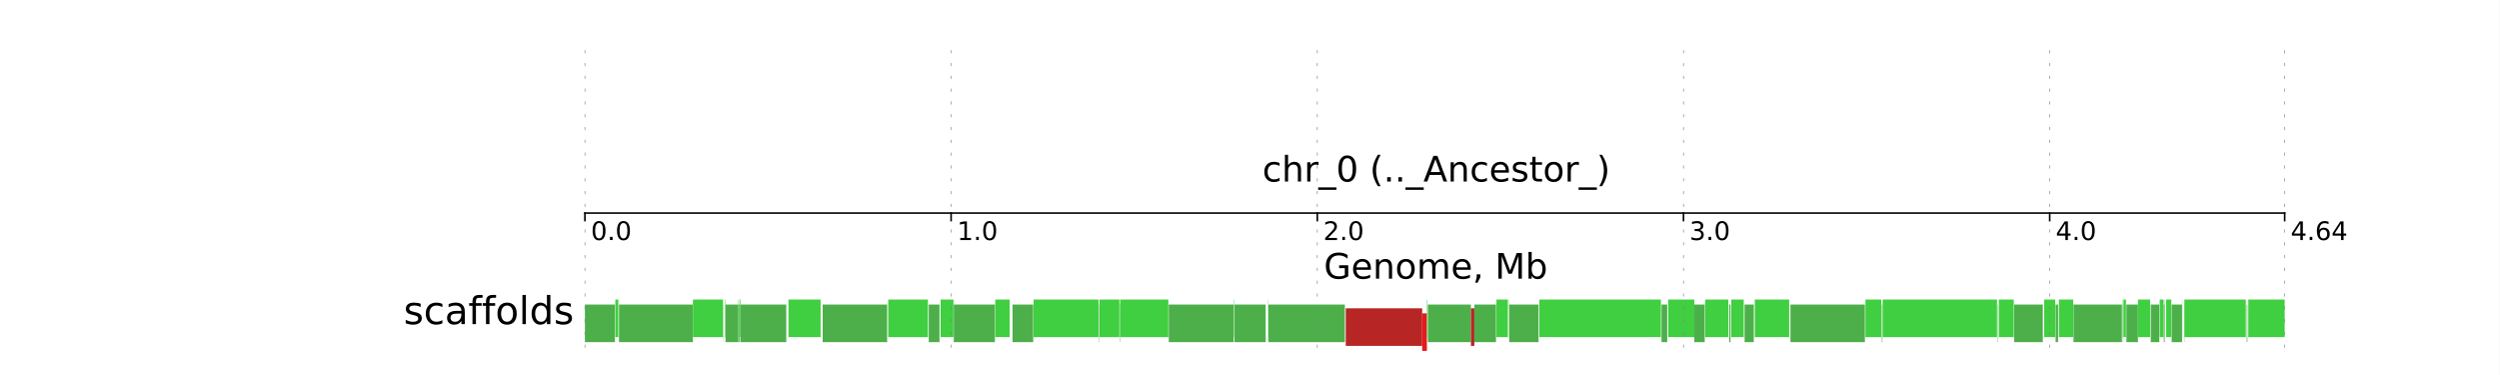
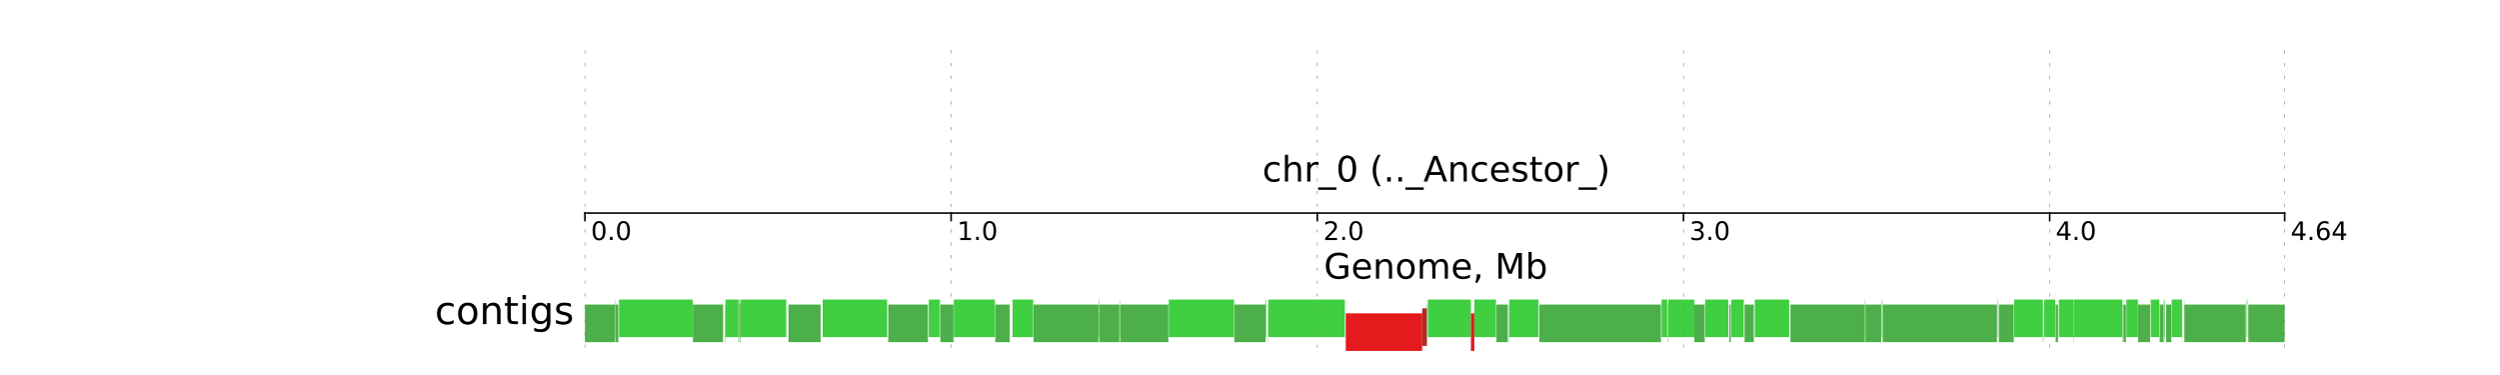
<svg xmlns="http://www.w3.org/2000/svg" xmlns:xlink="http://www.w3.org/1999/xlink" height="117pt" version="1.1" viewBox="0 0 781 117" width="781pt">
  <defs>
    <style type="text/css">
*{stroke-linecap:butt;stroke-linejoin:round;}
  </style>
  </defs>
  <g id="figure_1">
    <g id="patch_1">
      <path d=" M0 117.459 L781.2 117.459 L781.2 0 L0 0 z " style="fill:#ffffff;" />
    </g>
    <g id="axes_1">
      <g id="patch_2">
        <path clip-path="url(#p6a4ae4428d)" d=" M149.99 117.459 L720.266 117.459 L720.266 15.661 L149.99 15.661 z " style="fill:#ffffff;" />
      </g>
      <g id="patch_3">
        <path clip-path="url(#p6a4ae4428d)" d=" M182.801 106.888 L192.177 106.888 L192.177 95.142 L182.801 95.142 z " style="fill:#4daf4a;" />
      </g>
      <g id="patch_4">
-         <path clip-path="url(#p6a4ae4428d)" d=" M192.31 105.321 L193.238 105.321 L193.238 93.576 L192.31 93.576 z " style="fill:#40cf40;" />
+         <path clip-path="url(#p6a4ae4428d)" d=" M192.204 105.321 L192.316 105.321 L192.316 93.576 L192.204 93.576 z " style="fill:#40cf40;" />
      </g>
      <g id="patch_5">
-         <path clip-path="url(#p6a4ae4428d)" d=" M193.454 106.888 L216.533 106.888 L216.533 95.142 L193.454 95.142 z " style="fill:#4daf4a;" />
+         <path clip-path="url(#p6a4ae4428d)" d=" M192.316 106.888 L193.238 106.888 L193.238 95.142 L192.316 95.142 z " style="fill:#4daf4a;" />
      </g>
      <g id="patch_6">
-         <path clip-path="url(#p6a4ae4428d)" d=" M216.559 105.321 L225.967 105.321 L225.967 93.576 L216.559 93.576 z " style="fill:#40cf40;" />
+         <path clip-path="url(#p6a4ae4428d)" d=" M193.454 105.321 L216.533 105.321 L216.533 93.576 L193.454 93.576 z " style="fill:#40cf40;" />
      </g>
      <g id="patch_7">
-         <path clip-path="url(#p6a4ae4428d)" d=" M225.967 106.888 L226.026 106.888 L226.026 95.142 L225.967 95.142 z " style="fill:#4daf4a;" />
+         <path clip-path="url(#p6a4ae4428d)" d=" M216.559 106.888 L225.967 106.888 L225.967 95.142 L216.559 95.142 z " style="fill:#4daf4a;" />
      </g>
      <g id="patch_8">
-         <path clip-path="url(#p6a4ae4428d)" d=" M226.605 105.321 L226.737 105.321 L226.737 93.576 L226.605 93.576 z " style="fill:#40cf40;" />
+         <path clip-path="url(#p6a4ae4428d)" d=" M225.967 105.321 L226.026 105.321 L226.026 93.576 L225.967 93.576 z " style="fill:#40cf40;" />
      </g>
      <g id="patch_9">
-         <path clip-path="url(#p6a4ae4428d)" d=" M226.737 106.888 L230.765 106.888 L230.765 95.142 L226.737 95.142 z " style="fill:#4daf4a;" />
+         <path clip-path="url(#p6a4ae4428d)" d=" M226.605 106.888 L226.737 106.888 L226.737 95.142 L226.605 95.142 z " style="fill:#4daf4a;" />
      </g>
      <g id="patch_10">
-         <path clip-path="url(#p6a4ae4428d)" d=" M230.765 105.321 L230.878 105.321 L230.878 93.576 L230.765 93.576 z " style="fill:#40cf40;" />
+         <path clip-path="url(#p6a4ae4428d)" d=" M226.737 105.321 L230.765 105.321 L230.765 93.576 L226.737 93.576 z " style="fill:#40cf40;" />
      </g>
      <g id="patch_11">
-         <path clip-path="url(#p6a4ae4428d)" d=" M230.878 106.888 L231.129 106.888 L231.129 95.142 L230.878 95.142 z " style="fill:#4daf4a;" />
+         <path clip-path="url(#p6a4ae4428d)" d=" M230.765 106.888 L230.878 106.888 L230.878 95.142 L230.765 95.142 z " style="fill:#4daf4a;" />
      </g>
      <g id="patch_12">
-         <path clip-path="url(#p6a4ae4428d)" d=" M231.13 105.321 L231.38 105.321 L231.38 93.576 L231.13 93.576 z " style="fill:#40cf40;" />
+         <path clip-path="url(#p6a4ae4428d)" d=" M230.878 105.321 L231.129 105.321 L231.129 93.576 L230.878 93.576 z " style="fill:#40cf40;" />
      </g>
      <g id="patch_13">
-         <path clip-path="url(#p6a4ae4428d)" d=" M231.38 106.888 L245.726 106.888 L245.726 95.142 L231.38 95.142 z " style="fill:#4daf4a;" />
+         <path clip-path="url(#p6a4ae4428d)" d=" M231.13 106.888 L231.38 106.888 L231.38 95.142 L231.13 95.142 z " style="fill:#4daf4a;" />
      </g>
      <g id="patch_14">
-         <path clip-path="url(#p6a4ae4428d)" d=" M246.421 105.321 L256.462 105.321 L256.462 93.576 L246.421 93.576 z " style="fill:#40cf40;" />
+         <path clip-path="url(#p6a4ae4428d)" d=" M231.38 105.321 L245.726 105.321 L245.726 93.576 L231.38 93.576 z " style="fill:#40cf40;" />
      </g>
      <g id="patch_15">
-         <path clip-path="url(#p6a4ae4428d)" d=" M257.107 106.888 L277.252 106.888 L277.252 95.142 L257.107 95.142 z " style="fill:#4daf4a;" />
+         <path clip-path="url(#p6a4ae4428d)" d=" M246.421 106.888 L256.462 106.888 L256.462 95.142 L246.421 95.142 z " style="fill:#4daf4a;" />
      </g>
      <g id="patch_16">
-         <path clip-path="url(#p6a4ae4428d)" d=" M277.596 105.321 L290.008 105.321 L290.008 93.576 L277.596 93.576 z " style="fill:#40cf40;" />
+         <path clip-path="url(#p6a4ae4428d)" d=" M257.107 105.321 L277.252 105.321 L277.252 93.576 L257.107 93.576 z " style="fill:#40cf40;" />
      </g>
      <g id="patch_17">
-         <path clip-path="url(#p6a4ae4428d)" d=" M290.259 106.888 L293.617 106.888 L293.617 95.142 L290.259 95.142 z " style="fill:#4daf4a;" />
+         <path clip-path="url(#p6a4ae4428d)" d=" M277.596 106.888 L290.008 106.888 L290.008 95.142 L277.596 95.142 z " style="fill:#4daf4a;" />
      </g>
      <g id="patch_18">
-         <path clip-path="url(#p6a4ae4428d)" d=" M293.961 105.321 L297.987 105.321 L297.987 93.576 L293.961 93.576 z " style="fill:#40cf40;" />
+         <path clip-path="url(#p6a4ae4428d)" d=" M290.259 105.321 L293.617 105.321 L293.617 93.576 L290.259 93.576 z " style="fill:#40cf40;" />
      </g>
      <g id="patch_19">
-         <path clip-path="url(#p6a4ae4428d)" d=" M298.084 106.888 L310.942 106.888 L310.942 95.142 L298.084 95.142 z " style="fill:#4daf4a;" />
+         <path clip-path="url(#p6a4ae4428d)" d=" M293.75 106.888 L293.829 106.888 L293.829 95.142 L293.75 95.142 z " style="fill:#4daf4a;" />
      </g>
      <g id="patch_20">
-         <path clip-path="url(#p6a4ae4428d)" d=" M311.041 105.321 L315.548 105.321 L315.548 93.576 L311.041 93.576 z " style="fill:#40cf40;" />
+         <path clip-path="url(#p6a4ae4428d)" d=" M293.829 105.321 L293.967 105.321 L293.967 93.576 L293.829 93.576 z " style="fill:#40cf40;" />
      </g>
      <g id="patch_21">
-         <path clip-path="url(#p6a4ae4428d)" d=" M316.434 106.888 L322.901 106.888 L322.901 95.142 L316.434 95.142 z " style="fill:#4daf4a;" />
+         <path clip-path="url(#p6a4ae4428d)" d=" M293.967 106.888 L297.987 106.888 L297.987 95.142 L293.967 95.142 z " style="fill:#4daf4a;" />
      </g>
      <g id="patch_22">
-         <path clip-path="url(#p6a4ae4428d)" d=" M323.019 105.321 L343.31 105.321 L343.31 93.576 L323.019 93.576 z " style="fill:#40cf40;" />
+         <path clip-path="url(#p6a4ae4428d)" d=" M298.084 105.321 L310.942 105.321 L310.942 93.576 L298.084 93.576 z " style="fill:#40cf40;" />
      </g>
      <g id="patch_23">
-         <path clip-path="url(#p6a4ae4428d)" d=" M343.31 106.888 L343.418 106.888 L343.418 95.142 L343.31 95.142 z " style="fill:#4daf4a;" />
+         <path clip-path="url(#p6a4ae4428d)" d=" M311.041 106.888 L315.548 106.888 L315.548 95.142 L311.041 95.142 z " style="fill:#4daf4a;" />
      </g>
      <g id="patch_24">
-         <path clip-path="url(#p6a4ae4428d)" d=" M343.601 105.321 L349.836 105.321 L349.836 93.576 L343.601 93.576 z " style="fill:#40cf40;" />
+         <path clip-path="url(#p6a4ae4428d)" d=" M316.434 105.321 L322.901 105.321 L322.901 93.576 L316.434 93.576 z " style="fill:#40cf40;" />
      </g>
      <g id="patch_25">
-         <path clip-path="url(#p6a4ae4428d)" d=" M349.953 106.888 L350.06 106.888 L350.06 95.142 L349.953 95.142 z " style="fill:#4daf4a;" />
+         <path clip-path="url(#p6a4ae4428d)" d=" M323.019 106.888 L343.31 106.888 L343.31 95.142 L323.019 95.142 z " style="fill:#4daf4a;" />
      </g>
      <g id="patch_26">
-         <path clip-path="url(#p6a4ae4428d)" d=" M350.06 105.321 L365.134 105.321 L365.134 93.576 L350.06 93.576 z " style="fill:#40cf40;" />
+         <path clip-path="url(#p6a4ae4428d)" d=" M343.31 105.321 L343.418 105.321 L343.418 93.576 L343.31 93.576 z " style="fill:#40cf40;" />
      </g>
      <g id="patch_27">
-         <path clip-path="url(#p6a4ae4428d)" d=" M365.27 106.888 L385.569 106.888 L385.569 95.142 L365.27 95.142 z " style="fill:#4daf4a;" />
+         <path clip-path="url(#p6a4ae4428d)" d=" M343.42 106.888 L343.492 106.888 L343.492 95.142 L343.42 95.142 z " style="fill:#4daf4a;" />
      </g>
      <g id="patch_28">
-         <path clip-path="url(#p6a4ae4428d)" d=" M385.675 105.321 L385.795 105.321 L385.795 93.576 L385.675 93.576 z " style="fill:#40cf40;" />
+         <path clip-path="url(#p6a4ae4428d)" d=" M343.492 105.321 L343.561 105.321 L343.561 93.576 L343.492 93.576 z " style="fill:#40cf40;" />
      </g>
      <g id="patch_29">
-         <path clip-path="url(#p6a4ae4428d)" d=" M385.824 106.888 L395.559 106.888 L395.559 95.142 L385.824 95.142 z " style="fill:#4daf4a;" />
+         <path clip-path="url(#p6a4ae4428d)" d=" M343.601 106.888 L349.836 106.888 L349.836 95.142 L343.601 95.142 z " style="fill:#4daf4a;" />
      </g>
      <g id="patch_30">
-         <path clip-path="url(#p6a4ae4428d)" d=" M396.227 105.321 L396.31 105.321 L396.31 93.576 L396.227 93.576 z " style="fill:#40cf40;" />
+         <path clip-path="url(#p6a4ae4428d)" d=" M349.953 105.321 L350.06 105.321 L350.06 93.576 L349.953 93.576 z " style="fill:#40cf40;" />
      </g>
      <g id="patch_31">
-         <path clip-path="url(#p6a4ae4428d)" d=" M396.397 106.888 L420.305 106.888 L420.305 95.142 L396.397 95.142 z " style="fill:#4daf4a;" />
+         <path clip-path="url(#p6a4ae4428d)" d=" M350.06 106.888 L365.134 106.888 L365.134 95.142 L350.06 95.142 z " style="fill:#4daf4a;" />
      </g>
      <g id="patch_32">
-         <path clip-path="url(#p6a4ae4428d)" d=" M420.584 108.062 L444.471 108.062 L444.471 96.316 L420.584 96.316 z " style="fill:#b82525;" />
+         <path clip-path="url(#p6a4ae4428d)" d=" M365.27 105.321 L385.569 105.321 L385.569 93.576 L365.27 93.576 z " style="fill:#40cf40;" />
      </g>
      <g id="patch_33">
-         <path clip-path="url(#p6a4ae4428d)" d=" M444.471 109.628 L445.939 109.628 L445.939 97.882 L444.471 97.882 z " style="fill:#e41a1c;" />
+         <path clip-path="url(#p6a4ae4428d)" d=" M385.569 106.888 L385.627 106.888 L385.627 95.142 L385.569 95.142 z " style="fill:#4daf4a;" />
      </g>
      <g id="patch_34">
-         <path clip-path="url(#p6a4ae4428d)" d=" M445.939 105.321 L446.072 105.321 L446.072 93.576 L445.939 93.576 z " style="fill:#40cf40;" />
+         <path clip-path="url(#p6a4ae4428d)" d=" M385.675 105.321 L385.83 105.321 L385.83 93.576 L385.675 93.576 z " style="fill:#40cf40;" />
      </g>
      <g id="patch_35">
-         <path clip-path="url(#p6a4ae4428d)" d=" M446.235 106.888 L459.694 106.888 L459.694 95.142 L446.235 95.142 z " style="fill:#4daf4a;" />
+         <path clip-path="url(#p6a4ae4428d)" d=" M385.83 106.888 L395.559 106.888 L395.559 95.142 L385.83 95.142 z " style="fill:#4daf4a;" />
      </g>
      <g id="patch_36">
-         <path clip-path="url(#p6a4ae4428d)" d=" M459.703 108.062 L460.768 108.062 L460.768 96.316 L459.703 96.316 z " style="fill:#b82525;" />
+         <path clip-path="url(#p6a4ae4428d)" d=" M395.626 105.321 L395.807 105.321 L395.807 93.576 L395.626 93.576 z " style="fill:#40cf40;" />
      </g>
      <g id="patch_37">
-         <path clip-path="url(#p6a4ae4428d)" d=" M460.768 106.888 L467.538 106.888 L467.538 95.142 L460.768 95.142 z " style="fill:#4daf4a;" />
+         <path clip-path="url(#p6a4ae4428d)" d=" M396.227 106.888 L396.31 106.888 L396.31 95.142 L396.227 95.142 z " style="fill:#4daf4a;" />
      </g>
      <g id="patch_38">
-         <path clip-path="url(#p6a4ae4428d)" d=" M467.677 105.321 L471.245 105.321 L471.245 93.576 L467.677 93.576 z " style="fill:#40cf40;" />
+         <path clip-path="url(#p6a4ae4428d)" d=" M396.397 105.321 L420.305 105.321 L420.305 93.576 L396.397 93.576 z " style="fill:#40cf40;" />
      </g>
      <g id="patch_39">
-         <path clip-path="url(#p6a4ae4428d)" d=" M471.446 106.888 L471.505 106.888 L471.505 95.142 L471.446 95.142 z " style="fill:#4daf4a;" />
+         <path clip-path="url(#p6a4ae4428d)" d=" M420.584 109.628 L444.471 109.628 L444.471 97.882 L420.584 97.882 z " style="fill:#e41a1c;" />
      </g>
      <g id="patch_40">
-         <path clip-path="url(#p6a4ae4428d)" d=" M471.514 105.321 L471.583 105.321 L471.583 93.576 L471.514 93.576 z " style="fill:#40cf40;" />
+         <path clip-path="url(#p6a4ae4428d)" d=" M444.471 108.062 L445.939 108.062 L445.939 96.316 L444.471 96.316 z " style="fill:#b82525;" />
      </g>
      <g id="patch_41">
-         <path clip-path="url(#p6a4ae4428d)" d=" M471.727 106.888 L480.831 106.888 L480.831 95.142 L471.727 95.142 z " style="fill:#4daf4a;" />
+         <path clip-path="url(#p6a4ae4428d)" d=" M445.939 106.888 L446.072 106.888 L446.072 95.142 L445.939 95.142 z " style="fill:#4daf4a;" />
      </g>
      <g id="patch_42">
-         <path clip-path="url(#p6a4ae4428d)" d=" M481.076 105.321 L519.084 105.321 L519.084 93.576 L481.076 93.576 z " style="fill:#40cf40;" />
+         <path clip-path="url(#p6a4ae4428d)" d=" M446.235 105.321 L459.694 105.321 L459.694 93.576 L446.235 93.576 z " style="fill:#40cf40;" />
      </g>
      <g id="patch_43">
-         <path clip-path="url(#p6a4ae4428d)" d=" M519.272 106.888 L521.046 106.888 L521.046 95.142 L519.272 95.142 z " style="fill:#4daf4a;" />
+         <path clip-path="url(#p6a4ae4428d)" d=" M459.703 109.628 L460.768 109.628 L460.768 97.882 L459.703 97.882 z " style="fill:#e41a1c;" />
      </g>
      <g id="patch_44">
+         <path clip-path="url(#p6a4ae4428d)" d=" M460.768 105.321 L467.538 105.321 L467.538 93.576 L460.768 93.576 z " style="fill:#40cf40;" />
+       </g>
+       <g id="patch_45">
+         <path clip-path="url(#p6a4ae4428d)" d=" M467.677 106.888 L471.245 106.888 L471.245 95.142 L467.677 95.142 z " style="fill:#4daf4a;" />
+       </g>
+       <g id="patch_46">
+         <path clip-path="url(#p6a4ae4428d)" d=" M471.446 105.321 L471.505 105.321 L471.505 93.576 L471.446 93.576 z " style="fill:#40cf40;" />
+       </g>
+       <g id="patch_47">
+         <path clip-path="url(#p6a4ae4428d)" d=" M471.514 106.888 L471.583 106.888 L471.583 95.142 L471.514 95.142 z " style="fill:#4daf4a;" />
+       </g>
+       <g id="patch_48">
+         <path clip-path="url(#p6a4ae4428d)" d=" M471.727 105.321 L480.831 105.321 L480.831 93.576 L471.727 93.576 z " style="fill:#40cf40;" />
+       </g>
+       <g id="patch_49">
+         <path clip-path="url(#p6a4ae4428d)" d=" M481.076 106.888 L519.084 106.888 L519.084 95.142 L481.076 95.142 z " style="fill:#4daf4a;" />
+       </g>
+       <g id="patch_50">
+         <path clip-path="url(#p6a4ae4428d)" d=" M519.272 105.321 L521.046 105.321 L521.046 93.576 L519.272 93.576 z " style="fill:#40cf40;" />
+       </g>
+       <g id="patch_51">
+         <path clip-path="url(#p6a4ae4428d)" d=" M521.128 106.888 L521.254 106.888 L521.254 95.142 L521.128 95.142 z " style="fill:#4daf4a;" />
+       </g>
+       <g id="patch_52">
        <path clip-path="url(#p6a4ae4428d)" d=" M521.349 105.321 L529.52 105.321 L529.52 93.576 L521.349 93.576 z " style="fill:#40cf40;" />
      </g>
-       <g id="patch_45">
+       <g id="patch_53">
        <path clip-path="url(#p6a4ae4428d)" d=" M529.521 106.888 L532.768 106.888 L532.768 95.142 L529.521 95.142 z " style="fill:#4daf4a;" />
      </g>
-       <g id="patch_46">
+       <g id="patch_54">
        <path clip-path="url(#p6a4ae4428d)" d=" M532.901 105.321 L540.14 105.321 L540.14 93.576 L532.901 93.576 z " style="fill:#40cf40;" />
      </g>
-       <g id="patch_47">
-         <path clip-path="url(#p6a4ae4428d)" d=" M540.418 106.888 L540.824 106.888 L540.824 95.142 L540.418 95.142 z " style="fill:#4daf4a;" />
-       </g>
-       <g id="patch_48">
+       <g id="patch_55">
+         <path clip-path="url(#p6a4ae4428d)" d=" M540.418 106.888 L540.901 106.888 L540.901 95.142 L540.418 95.142 z " style="fill:#4daf4a;" />
+       </g>
+       <g id="patch_56">
        <path clip-path="url(#p6a4ae4428d)" d=" M541.054 105.321 L544.968 105.321 L544.968 93.576 L541.054 93.576 z " style="fill:#40cf40;" />
      </g>
-       <g id="patch_49">
+       <g id="patch_57">
        <path clip-path="url(#p6a4ae4428d)" d=" M545.229 106.888 L548.109 106.888 L548.109 95.142 L545.229 95.142 z " style="fill:#4daf4a;" />
      </g>
-       <g id="patch_50">
+       <g id="patch_58">
        <path clip-path="url(#p6a4ae4428d)" d=" M548.414 105.321 L559.169 105.321 L559.169 93.576 L548.414 93.576 z " style="fill:#40cf40;" />
      </g>
-       <g id="patch_51">
+       <g id="patch_59">
        <path clip-path="url(#p6a4ae4428d)" d=" M559.557 106.888 L582.828 106.888 L582.828 95.142 L559.557 95.142 z " style="fill:#4daf4a;" />
      </g>
-       <g id="patch_52">
-         <path clip-path="url(#p6a4ae4428d)" d=" M582.998 105.321 L587.932 105.321 L587.932 93.576 L582.998 93.576 z " style="fill:#40cf40;" />
-       </g>
-       <g id="patch_53">
-         <path clip-path="url(#p6a4ae4428d)" d=" M588.124 106.888 L588.301 106.888 L588.301 95.142 L588.124 95.142 z " style="fill:#4daf4a;" />
-       </g>
-       <g id="patch_54">
-         <path clip-path="url(#p6a4ae4428d)" d=" M588.37 105.321 L624.106 105.321 L624.106 93.576 L588.37 93.576 z " style="fill:#40cf40;" />
-       </g>
-       <g id="patch_55">
-         <path clip-path="url(#p6a4ae4428d)" d=" M624.196 106.888 L624.312 106.888 L624.312 95.142 L624.196 95.142 z " style="fill:#4daf4a;" />
-       </g>
-       <g id="patch_56">
-         <path clip-path="url(#p6a4ae4428d)" d=" M624.675 105.321 L629.352 105.321 L629.352 93.576 L624.675 93.576 z " style="fill:#40cf40;" />
-       </g>
-       <g id="patch_57">
-         <path clip-path="url(#p6a4ae4428d)" d=" M629.47 106.888 L638.428 106.888 L638.428 95.142 L629.47 95.142 z " style="fill:#4daf4a;" />
-       </g>
-       <g id="patch_58">
+       <g id="patch_60">
+         <path clip-path="url(#p6a4ae4428d)" d=" M582.848 105.321 L582.966 105.321 L582.966 93.576 L582.848 93.576 z " style="fill:#40cf40;" />
+       </g>
+       <g id="patch_61">
+         <path clip-path="url(#p6a4ae4428d)" d=" M582.998 106.888 L587.932 106.888 L587.932 95.142 L582.998 95.142 z " style="fill:#4daf4a;" />
+       </g>
+       <g id="patch_62">
+         <path clip-path="url(#p6a4ae4428d)" d=" M588.124 105.321 L588.301 105.321 L588.301 93.576 L588.124 93.576 z " style="fill:#40cf40;" />
+       </g>
+       <g id="patch_63">
+         <path clip-path="url(#p6a4ae4428d)" d=" M588.37 106.888 L624.106 106.888 L624.106 95.142 L588.37 95.142 z " style="fill:#4daf4a;" />
+       </g>
+       <g id="patch_64">
+         <path clip-path="url(#p6a4ae4428d)" d=" M624.196 105.321 L624.312 105.321 L624.312 93.576 L624.196 93.576 z " style="fill:#40cf40;" />
+       </g>
+       <g id="patch_65">
+         <path clip-path="url(#p6a4ae4428d)" d=" M624.675 106.888 L629.352 106.888 L629.352 95.142 L624.675 95.142 z " style="fill:#4daf4a;" />
+       </g>
+       <g id="patch_66">
+         <path clip-path="url(#p6a4ae4428d)" d=" M629.47 105.321 L638.428 105.321 L638.428 93.576 L629.47 93.576 z " style="fill:#40cf40;" />
+       </g>
+       <g id="patch_67">
+         <path clip-path="url(#p6a4ae4428d)" d=" M638.462 106.888 L638.614 106.888 L638.614 95.142 L638.462 95.142 z " style="fill:#4daf4a;" />
+       </g>
+       <g id="patch_68">
        <path clip-path="url(#p6a4ae4428d)" d=" M638.856 105.321 L642.314 105.321 L642.314 93.576 L638.856 93.576 z " style="fill:#40cf40;" />
      </g>
-       <g id="patch_59">
+       <g id="patch_69">
        <path clip-path="url(#p6a4ae4428d)" d=" M642.432 106.888 L643.195 106.888 L643.195 95.142 L642.432 95.142 z " style="fill:#4daf4a;" />
      </g>
-       <g id="patch_60">
+       <g id="patch_70">
        <path clip-path="url(#p6a4ae4428d)" d=" M643.444 105.321 L647.933 105.321 L647.933 93.576 L643.444 93.576 z " style="fill:#40cf40;" />
      </g>
-       <g id="patch_61">
-         <path clip-path="url(#p6a4ae4428d)" d=" M648.02 106.888 L663.148 106.888 L663.148 95.142 L648.02 95.142 z " style="fill:#4daf4a;" />
-       </g>
-       <g id="patch_62">
-         <path clip-path="url(#p6a4ae4428d)" d=" M663.362 105.321 L663.463 105.321 L663.463 93.576 L663.362 93.576 z " style="fill:#40cf40;" />
-       </g>
-       <g id="patch_63">
-         <path clip-path="url(#p6a4ae4428d)" d=" M663.463 106.888 L663.568 106.888 L663.568 95.142 L663.463 95.142 z " style="fill:#4daf4a;" />
-       </g>
-       <g id="patch_64">
-         <path clip-path="url(#p6a4ae4428d)" d=" M663.629 105.321 L664.419 105.321 L664.419 93.576 L663.629 93.576 z " style="fill:#40cf40;" />
-       </g>
-       <g id="patch_65">
-         <path clip-path="url(#p6a4ae4428d)" d=" M664.552 106.888 L668.156 106.888 L668.156 95.142 L664.552 95.142 z " style="fill:#4daf4a;" />
-       </g>
-       <g id="patch_66">
-         <path clip-path="url(#p6a4ae4428d)" d=" M668.168 105.321 L671.958 105.321 L671.958 93.576 L668.168 93.576 z " style="fill:#40cf40;" />
-       </g>
-       <g id="patch_67">
-         <path clip-path="url(#p6a4ae4428d)" d=" M672.161 106.888 L674.836 106.888 L674.836 95.142 L672.161 95.142 z " style="fill:#4daf4a;" />
-       </g>
-       <g id="patch_68">
-         <path clip-path="url(#p6a4ae4428d)" d=" M674.965 105.321 L676.174 105.321 L676.174 93.576 L674.965 93.576 z " style="fill:#40cf40;" />
-       </g>
-       <g id="patch_69">
-         <path clip-path="url(#p6a4ae4428d)" d=" M676.242 106.888 L676.466 106.888 L676.466 95.142 L676.242 95.142 z " style="fill:#4daf4a;" />
-       </g>
-       <g id="patch_70">
-         <path clip-path="url(#p6a4ae4428d)" d=" M676.466 105.321 L676.557 105.321 L676.557 93.576 L676.466 93.576 z " style="fill:#40cf40;" />
-       </g>
      <g id="patch_71">
-         <path clip-path="url(#p6a4ae4428d)" d=" M676.557 106.888 L676.624 106.888 L676.624 95.142 L676.557 95.142 z " style="fill:#4daf4a;" />
+         <path clip-path="url(#p6a4ae4428d)" d=" M647.933 106.888 L648.026 106.888 L648.026 95.142 L647.933 95.142 z " style="fill:#4daf4a;" />
      </g>
      <g id="patch_72">
-         <path clip-path="url(#p6a4ae4428d)" d=" M676.971 105.321 L678.587 105.321 L678.587 93.576 L676.971 93.576 z " style="fill:#40cf40;" />
+         <path clip-path="url(#p6a4ae4428d)" d=" M648.026 105.321 L663.23 105.321 L663.23 93.576 L648.026 93.576 z " style="fill:#40cf40;" />
      </g>
      <g id="patch_73">
-         <path clip-path="url(#p6a4ae4428d)" d=" M678.696 106.888 L681.944 106.888 L681.944 95.142 L678.696 95.142 z " style="fill:#4daf4a;" />
+         <path clip-path="url(#p6a4ae4428d)" d=" M663.362 106.888 L663.463 106.888 L663.463 95.142 L663.362 95.142 z " style="fill:#4daf4a;" />
      </g>
      <g id="patch_74">
-         <path clip-path="url(#p6a4ae4428d)" d=" M681.944 105.321 L682.009 105.321 L682.009 93.576 L681.944 93.576 z " style="fill:#40cf40;" />
+         <path clip-path="url(#p6a4ae4428d)" d=" M663.463 105.321 L663.568 105.321 L663.568 93.576 L663.463 93.576 z " style="fill:#40cf40;" />
      </g>
      <g id="patch_75">
-         <path clip-path="url(#p6a4ae4428d)" d=" M682.598 106.888 L682.667 106.888 L682.667 95.142 L682.598 95.142 z " style="fill:#4daf4a;" />
+         <path clip-path="url(#p6a4ae4428d)" d=" M663.629 106.888 L664.419 106.888 L664.419 95.142 L663.629 95.142 z " style="fill:#4daf4a;" />
      </g>
      <g id="patch_76">
-         <path clip-path="url(#p6a4ae4428d)" d=" M682.667 105.321 L701.872 105.321 L701.872 93.576 L682.667 93.576 z " style="fill:#40cf40;" />
+         <path clip-path="url(#p6a4ae4428d)" d=" M664.552 105.321 L668.156 105.321 L668.156 93.576 L664.552 93.576 z " style="fill:#40cf40;" />
      </g>
      <g id="patch_77">
-         <path clip-path="url(#p6a4ae4428d)" d=" M702.152 106.888 L702.358 106.888 L702.358 95.142 L702.152 95.142 z " style="fill:#4daf4a;" />
+         <path clip-path="url(#p6a4ae4428d)" d=" M668.168 106.888 L671.958 106.888 L671.958 95.142 L668.168 95.142 z " style="fill:#4daf4a;" />
      </g>
      <g id="patch_78">
-         <path clip-path="url(#p6a4ae4428d)" d=" M702.652 105.321 L714.016 105.321 L714.016 93.576 L702.652 93.576 z " style="fill:#40cf40;" />
+         <path clip-path="url(#p6a4ae4428d)" d=" M672.161 105.321 L674.836 105.321 L674.836 93.576 L672.161 93.576 z " style="fill:#40cf40;" />
+       </g>
+       <g id="patch_79">
+         <path clip-path="url(#p6a4ae4428d)" d=" M674.965 106.888 L676.174 106.888 L676.174 95.142 L674.965 95.142 z " style="fill:#4daf4a;" />
+       </g>
+       <g id="patch_80">
+         <path clip-path="url(#p6a4ae4428d)" d=" M676.242 105.321 L676.466 105.321 L676.466 93.576 L676.242 93.576 z " style="fill:#40cf40;" />
+       </g>
+       <g id="patch_81">
+         <path clip-path="url(#p6a4ae4428d)" d=" M676.466 106.888 L676.557 106.888 L676.557 95.142 L676.466 95.142 z " style="fill:#4daf4a;" />
+       </g>
+       <g id="patch_82">
+         <path clip-path="url(#p6a4ae4428d)" d=" M676.557 105.321 L676.624 105.321 L676.624 93.576 L676.557 93.576 z " style="fill:#40cf40;" />
+       </g>
+       <g id="patch_83">
+         <path clip-path="url(#p6a4ae4428d)" d=" M676.971 106.888 L678.587 106.888 L678.587 95.142 L676.971 95.142 z " style="fill:#4daf4a;" />
+       </g>
+       <g id="patch_84">
+         <path clip-path="url(#p6a4ae4428d)" d=" M678.696 105.321 L681.944 105.321 L681.944 93.576 L678.696 93.576 z " style="fill:#40cf40;" />
+       </g>
+       <g id="patch_85">
+         <path clip-path="url(#p6a4ae4428d)" d=" M681.944 106.888 L682.009 106.888 L682.009 95.142 L681.944 95.142 z " style="fill:#4daf4a;" />
+       </g>
+       <g id="patch_86">
+         <path clip-path="url(#p6a4ae4428d)" d=" M682.598 105.321 L682.667 105.321 L682.667 93.576 L682.598 93.576 z " style="fill:#40cf40;" />
+       </g>
+       <g id="patch_87">
+         <path clip-path="url(#p6a4ae4428d)" d=" M682.667 106.888 L701.872 106.888 L701.872 95.142 L682.667 95.142 z " style="fill:#4daf4a;" />
+       </g>
+       <g id="patch_88">
+         <path clip-path="url(#p6a4ae4428d)" d=" M702.152 105.321 L702.358 105.321 L702.358 93.576 L702.152 93.576 z " style="fill:#40cf40;" />
+       </g>
+       <g id="patch_89">
+         <path clip-path="url(#p6a4ae4428d)" d=" M702.652 106.888 L714.016 106.888 L714.016 95.142 L702.652 95.142 z " style="fill:#4daf4a;" />
      </g>
      <g id="line2d_1">
        <path clip-path="url(#p6a4ae4428d)" d=" M182.801 66.56 L714.017 66.56" style="fill:none;stroke:#000000;stroke-linecap:square;stroke-width:0.5;" />
      </g>
      <g id="line2d_2">
        <path clip-path="url(#p6a4ae4428d)" d=" M182.801 15.661 L182.801 109.628" style="fill:none;stroke:#808080;stroke-dasharray:1,3;stroke-dashoffset:0.0;stroke-width:0.2;" />
      </g>
      <g id="line2d_3">
        <path clip-path="url(#p6a4ae4428d)" d=" M182.801 66.56 L182.801 68.909" style="fill:none;stroke:#000000;stroke-linecap:square;stroke-width:0.5;" />
      </g>
      <g id="line2d_4">
        <path clip-path="url(#p6a4ae4428d)" d=" M297.246 15.661 L297.246 109.628" style="fill:none;stroke:#808080;stroke-dasharray:1,3;stroke-dashoffset:0.0;stroke-width:0.2;" />
      </g>
      <g id="line2d_5">
        <path clip-path="url(#p6a4ae4428d)" d=" M297.246 66.56 L297.246 68.909" style="fill:none;stroke:#000000;stroke-linecap:square;stroke-width:0.5;" />
      </g>
      <g id="line2d_6">
        <path clip-path="url(#p6a4ae4428d)" d=" M411.692 15.661 L411.692 109.628" style="fill:none;stroke:#808080;stroke-dasharray:1,3;stroke-dashoffset:0.0;stroke-width:0.2;" />
      </g>
      <g id="line2d_7">
        <path clip-path="url(#p6a4ae4428d)" d=" M411.692 66.56 L411.692 68.909" style="fill:none;stroke:#000000;stroke-linecap:square;stroke-width:0.5;" />
      </g>
      <g id="line2d_8">
        <path clip-path="url(#p6a4ae4428d)" d=" M526.137 15.661 L526.137 109.628" style="fill:none;stroke:#808080;stroke-dasharray:1,3;stroke-dashoffset:0.0;stroke-width:0.2;" />
      </g>
      <g id="line2d_9">
        <path clip-path="url(#p6a4ae4428d)" d=" M526.137 66.56 L526.137 68.909" style="fill:none;stroke:#000000;stroke-linecap:square;stroke-width:0.5;" />
      </g>
      <g id="line2d_10">
        <path clip-path="url(#p6a4ae4428d)" d=" M640.583 15.661 L640.583 109.628" style="fill:none;stroke:#808080;stroke-dasharray:1,3;stroke-dashoffset:0.0;stroke-width:0.2;" />
      </g>
      <g id="line2d_11">
        <path clip-path="url(#p6a4ae4428d)" d=" M640.583 66.56 L640.583 68.909" style="fill:none;stroke:#000000;stroke-linecap:square;stroke-width:0.5;" />
      </g>
      <g id="line2d_12">
        <path clip-path="url(#p6a4ae4428d)" d=" M714.017 15.661 L714.017 109.628" style="fill:none;stroke:#808080;stroke-dasharray:1,3;stroke-dashoffset:0.0;stroke-width:0.2;" />
      </g>
      <g id="line2d_13">
        <path clip-path="url(#p6a4ae4428d)" d=" M714.017 66.56 L714.017 68.909" style="fill:none;stroke:#000000;stroke-linecap:square;stroke-width:0.5;" />
      </g>
      <g id="text_1">
        <defs>
          <path d=" M31.781 66.406 Q24.172 66.406 20.328 58.906 Q16.5 51.422 16.5 36.375 Q16.5 21.391 20.328 13.891 Q24.172 6.391 31.781 6.391 Q39.453 6.391 43.281 13.891 Q47.125 21.391 47.125 36.375 Q47.125 51.422 43.281 58.906 Q39.453 66.406 31.781 66.406 M31.781 74.219 Q44.047 74.219 50.516 64.516 Q56.984 54.828 56.984 36.375 Q56.984 17.969 50.516 8.266 Q44.047 -1.422 31.781 -1.422 Q19.531 -1.422 13.062 8.266 Q6.594 17.969 6.594 36.375 Q6.594 54.828 13.062 64.516 Q19.531 74.219 31.781 74.219" id="DejaVuSans-30" />
          <path d=" M10.688 12.406 L21 12.406 L21 0 L10.688 0 z " id="DejaVuSans-2e" />
        </defs>
        <g transform="translate(184.6757 74.98793)scale(0.08 -0.08)">
          <use xlink:href="#DejaVuSans-30" />
          <use x="63.623" xlink:href="#DejaVuSans-2e" />
          <use x="95.41" xlink:href="#DejaVuSans-30" />
        </g>
      </g>
      <g id="text_2">
        <defs>
          <path d=" M12.406 8.297 L28.516 8.297 L28.516 63.922 L10.984 60.406 L10.984 69.391 L28.422 72.906 L38.281 72.906 L38.281 8.297 L54.391 8.297 L54.391 0 L12.406 0 z " id="DejaVuSans-31" />
        </defs>
        <g transform="translate(299.1211 74.98793)scale(0.08 -0.08)">
          <use xlink:href="#DejaVuSans-31" />
          <use x="63.623" xlink:href="#DejaVuSans-2e" />
          <use x="95.41" xlink:href="#DejaVuSans-30" />
        </g>
      </g>
      <g id="text_3">
        <defs>
          <path d=" M19.188 8.297 L53.609 8.297 L53.609 0 L7.328 0 L7.328 8.297 Q12.938 14.109 22.625 23.891 Q32.328 33.688 34.812 36.531 Q39.547 41.844 41.422 45.531 Q43.312 49.219 43.312 52.781 Q43.312 58.594 39.234 62.25 Q35.156 65.922 28.609 65.922 Q23.969 65.922 18.812 64.312 Q13.672 62.703 7.812 59.422 L7.812 69.391 Q13.766 71.781 18.938 73 Q24.125 74.219 28.422 74.219 Q39.75 74.219 46.484 68.547 Q53.219 62.891 53.219 53.422 Q53.219 48.922 51.531 44.891 Q49.859 40.875 45.406 35.406 Q44.188 33.984 37.641 27.219 Q31.109 20.453 19.188 8.297" id="DejaVuSans-32" />
        </defs>
        <g transform="translate(413.5666 74.98793)scale(0.08 -0.08)">
          <use xlink:href="#DejaVuSans-32" />
          <use x="63.623" xlink:href="#DejaVuSans-2e" />
          <use x="95.41" xlink:href="#DejaVuSans-30" />
        </g>
      </g>
      <g id="text_4">
        <defs>
          <path d=" M40.578 39.312 Q47.656 37.797 51.625 33 Q55.609 28.219 55.609 21.188 Q55.609 10.406 48.188 4.484 Q40.766 -1.422 27.094 -1.422 Q22.516 -1.422 17.656 -0.516 Q12.797 0.391 7.625 2.203 L7.625 11.719 Q11.719 9.328 16.594 8.109 Q21.484 6.891 26.812 6.891 Q36.078 6.891 40.938 10.547 Q45.797 14.203 45.797 21.188 Q45.797 27.641 41.281 31.266 Q36.766 34.906 28.719 34.906 L20.219 34.906 L20.219 43.016 L29.109 43.016 Q36.375 43.016 40.234 45.922 Q44.094 48.828 44.094 54.297 Q44.094 59.906 40.109 62.906 Q36.141 65.922 28.719 65.922 Q24.656 65.922 20.016 65.031 Q15.375 64.156 9.812 62.312 L9.812 71.094 Q15.438 72.656 20.344 73.438 Q25.25 74.219 29.594 74.219 Q40.828 74.219 47.359 69.109 Q53.906 64.016 53.906 55.328 Q53.906 49.266 50.438 45.094 Q46.969 40.922 40.578 39.312" id="DejaVuSans-33" />
        </defs>
        <g transform="translate(528.0121 74.98793)scale(0.08 -0.08)">
          <use xlink:href="#DejaVuSans-33" />
          <use x="63.623" xlink:href="#DejaVuSans-2e" />
          <use x="95.41" xlink:href="#DejaVuSans-30" />
        </g>
      </g>
      <g id="text_5">
        <defs>
          <path d=" M37.797 64.312 L12.891 25.391 L37.797 25.391 z  M35.203 72.906 L47.609 72.906 L47.609 25.391 L58.016 25.391 L58.016 17.188 L47.609 17.188 L47.609 0 L37.797 0 L37.797 17.188 L4.891 17.188 L4.891 26.703 z " id="DejaVuSans-34" />
        </defs>
        <g transform="translate(642.4575 74.98793)scale(0.08 -0.08)">
          <use xlink:href="#DejaVuSans-34" />
          <use x="63.623" xlink:href="#DejaVuSans-2e" />
          <use x="95.41" xlink:href="#DejaVuSans-30" />
        </g>
      </g>
      <g id="text_6">
        <defs>
          <path d=" M33.016 40.375 Q26.375 40.375 22.484 35.828 Q18.609 31.297 18.609 23.391 Q18.609 15.531 22.484 10.953 Q26.375 6.391 33.016 6.391 Q39.656 6.391 43.531 10.953 Q47.406 15.531 47.406 23.391 Q47.406 31.297 43.531 35.828 Q39.656 40.375 33.016 40.375 M52.594 71.297 L52.594 62.312 Q48.875 64.062 45.094 64.984 Q41.312 65.922 37.594 65.922 Q27.828 65.922 22.672 59.328 Q17.531 52.734 16.797 39.406 Q19.672 43.656 24.016 45.922 Q28.375 48.188 33.594 48.188 Q44.578 48.188 50.953 41.516 Q57.328 34.859 57.328 23.391 Q57.328 12.156 50.688 5.359 Q44.047 -1.422 33.016 -1.422 Q20.359 -1.422 13.672 8.266 Q6.984 17.969 6.984 36.375 Q6.984 53.656 15.188 63.938 Q23.391 74.219 37.203 74.219 Q40.922 74.219 44.703 73.484 Q48.484 72.75 52.594 71.297" id="DejaVuSans-36" />
        </defs>
        <g transform="translate(715.8917 74.98793)scale(0.08 -0.08)">
          <use xlink:href="#DejaVuSans-34" />
          <use x="63.623" xlink:href="#DejaVuSans-2e" />
          <use x="95.41" xlink:href="#DejaVuSans-36" />
          <use x="159.033" xlink:href="#DejaVuSans-34" />
        </g>
      </g>
      <g id="text_7">
        <defs>
          <path d=" M8.016 75.875 L15.828 75.875 Q23.141 64.359 26.781 53.312 Q30.422 42.281 30.422 31.391 Q30.422 20.453 26.781 9.375 Q23.141 -1.703 15.828 -13.188 L8.016 -13.188 Q14.5 -2 17.703 9.062 Q20.906 20.125 20.906 31.391 Q20.906 42.672 17.703 53.656 Q14.5 64.656 8.016 75.875" id="DejaVuSans-29" />
          <path d=" M30.609 48.391 Q23.391 48.391 19.188 42.75 Q14.984 37.109 14.984 27.297 Q14.984 17.484 19.156 11.844 Q23.344 6.203 30.609 6.203 Q37.797 6.203 41.984 11.859 Q46.188 17.531 46.188 27.297 Q46.188 37.016 41.984 42.703 Q37.797 48.391 30.609 48.391 M30.609 56 Q42.328 56 49.016 48.375 Q55.719 40.766 55.719 27.297 Q55.719 13.875 49.016 6.219 Q42.328 -1.422 30.609 -1.422 Q18.844 -1.422 12.172 6.219 Q5.516 13.875 5.516 27.297 Q5.516 40.766 12.172 48.375 Q18.844 56 30.609 56" id="DejaVuSans-6f" />
          <path d=" M54.891 33.016 L54.891 0 L45.906 0 L45.906 32.719 Q45.906 40.484 42.875 44.328 Q39.844 48.188 33.797 48.188 Q26.516 48.188 22.312 43.547 Q18.109 38.922 18.109 30.906 L18.109 0 L9.078 0 L9.078 54.688 L18.109 54.688 L18.109 46.188 Q21.344 51.125 25.703 53.562 Q30.078 56 35.797 56 Q45.219 56 50.047 50.172 Q54.891 44.344 54.891 33.016" id="DejaVuSans-6e" />
          <path d=" M50.984 -16.609 L50.984 -23.578 L-0.984 -23.578 L-0.984 -16.609 z " id="DejaVuSans-5f" />
          <path id="DejaVuSans-20" />
          <path d=" M34.188 63.188 L20.797 26.906 L47.609 26.906 z  M28.609 72.906 L39.797 72.906 L67.578 0 L57.328 0 L50.688 18.703 L17.828 18.703 L11.188 0 L0.781 0 z " id="DejaVuSans-41" />
          <path d=" M54.891 33.016 L54.891 0 L45.906 0 L45.906 32.719 Q45.906 40.484 42.875 44.328 Q39.844 48.188 33.797 48.188 Q26.516 48.188 22.312 43.547 Q18.109 38.922 18.109 30.906 L18.109 0 L9.078 0 L9.078 75.984 L18.109 75.984 L18.109 46.188 Q21.344 51.125 25.703 53.562 Q30.078 56 35.797 56 Q45.219 56 50.047 50.172 Q54.891 44.344 54.891 33.016" id="DejaVuSans-68" />
          <path d=" M18.312 70.219 L18.312 54.688 L36.812 54.688 L36.812 47.703 L18.312 47.703 L18.312 18.016 Q18.312 11.328 20.141 9.422 Q21.969 7.516 27.594 7.516 L36.812 7.516 L36.812 0 L27.594 0 Q17.188 0 13.234 3.875 Q9.281 7.766 9.281 18.016 L9.281 47.703 L2.688 47.703 L2.688 54.688 L9.281 54.688 L9.281 70.219 z " id="DejaVuSans-74" />
          <path d=" M31 75.875 Q24.469 64.656 21.281 53.656 Q18.109 42.672 18.109 31.391 Q18.109 20.125 21.312 9.062 Q24.516 -2 31 -13.188 L23.188 -13.188 Q15.875 -1.703 12.234 9.375 Q8.594 20.453 8.594 31.391 Q8.594 42.281 12.203 53.312 Q15.828 64.359 23.188 75.875 z " id="DejaVuSans-28" />
          <path d=" M56.203 29.594 L56.203 25.203 L14.891 25.203 Q15.484 15.922 20.484 11.062 Q25.484 6.203 34.422 6.203 Q39.594 6.203 44.453 7.469 Q49.312 8.734 54.109 11.281 L54.109 2.781 Q49.266 0.734 44.188 -0.344 Q39.109 -1.422 33.891 -1.422 Q20.797 -1.422 13.156 6.188 Q5.516 13.812 5.516 26.812 Q5.516 40.234 12.766 48.109 Q20.016 56 32.328 56 Q43.359 56 49.781 48.891 Q56.203 41.797 56.203 29.594 M47.219 32.234 Q47.125 39.594 43.094 43.984 Q39.062 48.391 32.422 48.391 Q24.906 48.391 20.391 44.141 Q15.875 39.891 15.188 32.172 z " id="DejaVuSans-65" />
          <path d=" M48.781 52.594 L48.781 44.188 Q44.969 46.297 41.141 47.344 Q37.312 48.391 33.406 48.391 Q24.656 48.391 19.812 42.844 Q14.984 37.312 14.984 27.297 Q14.984 17.281 19.812 11.734 Q24.656 6.203 33.406 6.203 Q37.312 6.203 41.141 7.25 Q44.969 8.297 48.781 10.406 L48.781 2.094 Q45.016 0.344 40.984 -0.531 Q36.969 -1.422 32.422 -1.422 Q20.062 -1.422 12.781 6.344 Q5.516 14.109 5.516 27.297 Q5.516 40.672 12.859 48.328 Q20.219 56 33.016 56 Q37.156 56 41.109 55.141 Q45.062 54.297 48.781 52.594" id="DejaVuSans-63" />
          <path d=" M44.281 53.078 L44.281 44.578 Q40.484 46.531 36.375 47.5 Q32.281 48.484 27.875 48.484 Q21.188 48.484 17.844 46.438 Q14.5 44.391 14.5 40.281 Q14.5 37.156 16.891 35.375 Q19.281 33.594 26.516 31.984 L29.594 31.297 Q39.156 29.25 43.188 25.516 Q47.219 21.781 47.219 15.094 Q47.219 7.469 41.188 3.016 Q35.156 -1.422 24.609 -1.422 Q20.219 -1.422 15.453 -0.562 Q10.688 0.297 5.422 2 L5.422 11.281 Q10.406 8.688 15.234 7.391 Q20.062 6.109 24.812 6.109 Q31.156 6.109 34.562 8.281 Q37.984 10.453 37.984 14.406 Q37.984 18.062 35.516 20.016 Q33.062 21.969 24.703 23.781 L21.578 24.516 Q13.234 26.266 9.516 29.906 Q5.812 33.547 5.812 39.891 Q5.812 47.609 11.281 51.797 Q16.75 56 26.812 56 Q31.781 56 36.172 55.266 Q40.578 54.547 44.281 53.078" id="DejaVuSans-73" />
          <path d=" M41.109 46.297 Q39.594 47.172 37.812 47.578 Q36.031 48 33.891 48 Q26.266 48 22.188 43.047 Q18.109 38.094 18.109 28.812 L18.109 0 L9.078 0 L9.078 54.688 L18.109 54.688 L18.109 46.188 Q20.953 51.172 25.484 53.578 Q30.031 56 36.531 56 Q37.453 56 38.578 55.875 Q39.703 55.766 41.062 55.516 z " id="DejaVuSans-72" />
        </defs>
        <g transform="translate(394.5217 56.71216)scale(0.11 -0.11)">
          <use xlink:href="#DejaVuSans-63" />
          <use x="54.98" xlink:href="#DejaVuSans-68" />
          <use x="118.359" xlink:href="#DejaVuSans-72" />
          <use x="159.473" xlink:href="#DejaVuSans-5f" />
          <use x="209.473" xlink:href="#DejaVuSans-30" />
          <use x="273.096" xlink:href="#DejaVuSans-20" />
          <use x="304.883" xlink:href="#DejaVuSans-28" />
          <use x="343.896" xlink:href="#DejaVuSans-2e" />
          <use x="375.684" xlink:href="#DejaVuSans-2e" />
          <use x="407.471" xlink:href="#DejaVuSans-5f" />
          <use x="457.471" xlink:href="#DejaVuSans-41" />
          <use x="525.879" xlink:href="#DejaVuSans-6e" />
          <use x="589.258" xlink:href="#DejaVuSans-63" />
          <use x="644.238" xlink:href="#DejaVuSans-65" />
          <use x="705.762" xlink:href="#DejaVuSans-73" />
          <use x="757.861" xlink:href="#DejaVuSans-74" />
          <use x="797.07" xlink:href="#DejaVuSans-6f" />
          <use x="858.252" xlink:href="#DejaVuSans-72" />
          <use x="899.365" xlink:href="#DejaVuSans-5f" />
          <use x="949.365" xlink:href="#DejaVuSans-29" />
        </g>
      </g>
      <g id="text_8">
        <defs>
          <path d=" M9.812 72.906 L24.516 72.906 L43.109 23.297 L61.812 72.906 L76.516 72.906 L76.516 0 L66.891 0 L66.891 64.016 L48.094 14.016 L38.188 14.016 L19.391 64.016 L19.391 0 L9.812 0 z " id="DejaVuSans-4d" />
          <path d=" M11.719 12.406 L22.016 12.406 L22.016 4 L14.016 -11.625 L7.719 -11.625 L11.719 4 z " id="DejaVuSans-2c" />
          <path d=" M52 44.188 Q55.375 50.25 60.062 53.125 Q64.75 56 71.094 56 Q79.641 56 84.281 50.016 Q88.922 44.047 88.922 33.016 L88.922 0 L79.891 0 L79.891 32.719 Q79.891 40.578 77.094 44.375 Q74.312 48.188 68.609 48.188 Q61.625 48.188 57.562 43.547 Q53.516 38.922 53.516 30.906 L53.516 0 L44.484 0 L44.484 32.719 Q44.484 40.625 41.703 44.406 Q38.922 48.188 33.109 48.188 Q26.219 48.188 22.156 43.531 Q18.109 38.875 18.109 30.906 L18.109 0 L9.078 0 L9.078 54.688 L18.109 54.688 L18.109 46.188 Q21.188 51.219 25.484 53.609 Q29.781 56 35.688 56 Q41.656 56 45.828 52.969 Q50 49.953 52 44.188" id="DejaVuSans-6d" />
          <path d=" M59.516 10.406 L59.516 29.984 L43.406 29.984 L43.406 38.094 L69.281 38.094 L69.281 6.781 Q63.578 2.734 56.688 0.656 Q49.812 -1.422 42 -1.422 Q24.906 -1.422 15.25 8.562 Q5.609 18.562 5.609 36.375 Q5.609 54.25 15.25 64.234 Q24.906 74.219 42 74.219 Q49.125 74.219 55.547 72.453 Q61.969 70.703 67.391 67.281 L67.391 56.781 Q61.922 61.422 55.766 63.766 Q49.609 66.109 42.828 66.109 Q29.438 66.109 22.719 58.641 Q16.016 51.172 16.016 36.375 Q16.016 21.625 22.719 14.156 Q29.438 6.688 42.828 6.688 Q48.047 6.688 52.141 7.594 Q56.25 8.5 59.516 10.406" id="DejaVuSans-47" />
          <path d=" M48.688 27.297 Q48.688 37.203 44.609 42.844 Q40.531 48.484 33.406 48.484 Q26.266 48.484 22.188 42.844 Q18.109 37.203 18.109 27.297 Q18.109 17.391 22.188 11.75 Q26.266 6.109 33.406 6.109 Q40.531 6.109 44.609 11.75 Q48.688 17.391 48.688 27.297 M18.109 46.391 Q20.953 51.266 25.266 53.625 Q29.594 56 35.594 56 Q45.562 56 51.781 48.094 Q58.016 40.188 58.016 27.297 Q58.016 14.406 51.781 6.484 Q45.562 -1.422 35.594 -1.422 Q29.594 -1.422 25.266 0.953 Q20.953 3.328 18.109 8.203 L18.109 0 L9.078 0 L9.078 75.984 L18.109 75.984 z " id="DejaVuSans-62" />
        </defs>
        <g transform="translate(413.7382 87.05569)scale(0.11 -0.11)">
          <use xlink:href="#DejaVuSans-47" />
          <use x="77.49" xlink:href="#DejaVuSans-65" />
          <use x="139.014" xlink:href="#DejaVuSans-6e" />
          <use x="202.393" xlink:href="#DejaVuSans-6f" />
          <use x="263.574" xlink:href="#DejaVuSans-6d" />
          <use x="360.986" xlink:href="#DejaVuSans-65" />
          <use x="422.51" xlink:href="#DejaVuSans-2c" />
          <use x="454.297" xlink:href="#DejaVuSans-20" />
          <use x="486.084" xlink:href="#DejaVuSans-4d" />
          <use x="572.363" xlink:href="#DejaVuSans-62" />
        </g>
      </g>
      <g id="text_9">
        <defs>
-           <path d=" M37.109 75.984 L37.109 68.5 L28.516 68.5 Q23.688 68.5 21.797 66.547 Q19.922 64.594 19.922 59.516 L19.922 54.688 L34.719 54.688 L34.719 47.703 L19.922 47.703 L19.922 0 L10.891 0 L10.891 47.703 L2.297 47.703 L2.297 54.688 L10.891 54.688 L10.891 58.5 Q10.891 67.625 15.141 71.797 Q19.391 75.984 28.609 75.984 z " id="DejaVuSans-66" />
-           <path d=" M45.406 46.391 L45.406 75.984 L54.391 75.984 L54.391 0 L45.406 0 L45.406 8.203 Q42.578 3.328 38.25 0.953 Q33.938 -1.422 27.875 -1.422 Q17.969 -1.422 11.734 6.484 Q5.516 14.406 5.516 27.297 Q5.516 40.188 11.734 48.094 Q17.969 56 27.875 56 Q33.938 56 38.25 53.625 Q42.578 51.266 45.406 46.391 M14.797 27.297 Q14.797 17.391 18.875 11.75 Q22.953 6.109 30.078 6.109 Q37.203 6.109 41.297 11.75 Q45.406 17.391 45.406 27.297 Q45.406 37.203 41.297 42.844 Q37.203 48.484 30.078 48.484 Q22.953 48.484 18.875 42.844 Q14.797 37.203 14.797 27.297" id="DejaVuSans-64" />
-           <path d=" M9.422 75.984 L18.406 75.984 L18.406 0 L9.422 0 z " id="DejaVuSans-6c" />
-           <path d=" M34.281 27.484 Q23.391 27.484 19.188 25 Q14.984 22.516 14.984 16.5 Q14.984 11.719 18.141 8.906 Q21.297 6.109 26.703 6.109 Q34.188 6.109 38.703 11.406 Q43.219 16.703 43.219 25.484 L43.219 27.484 z  M52.203 31.203 L52.203 0 L43.219 0 L43.219 8.297 Q40.141 3.328 35.547 0.953 Q30.953 -1.422 24.312 -1.422 Q15.922 -1.422 10.953 3.297 Q6 8.016 6 15.922 Q6 25.141 12.172 29.828 Q18.359 34.516 30.609 34.516 L43.219 34.516 L43.219 35.406 Q43.219 41.609 39.141 45 Q35.062 48.391 27.688 48.391 Q23 48.391 18.547 47.266 Q14.109 46.141 10.016 43.891 L10.016 52.203 Q14.938 54.109 19.578 55.047 Q24.219 56 28.609 56 Q40.484 56 46.344 49.844 Q52.203 43.703 52.203 31.203" id="DejaVuSans-61" />
-         </defs>
-         <g transform="translate(126.1517 101.2597)scale(0.12 -0.12)">
-           <use xlink:href="#DejaVuSans-73" />
-           <use x="52.1" xlink:href="#DejaVuSans-63" />
-           <use x="107.08" xlink:href="#DejaVuSans-61" />
-           <use x="168.359" xlink:href="#DejaVuSans-66" />
-           <use x="203.564" xlink:href="#DejaVuSans-66" />
-           <use x="238.77" xlink:href="#DejaVuSans-6f" />
-           <use x="299.951" xlink:href="#DejaVuSans-6c" />
-           <use x="327.734" xlink:href="#DejaVuSans-64" />
-           <use x="391.211" xlink:href="#DejaVuSans-73" />
+           <path d=" M45.406 27.984 Q45.406 37.75 41.375 43.109 Q37.359 48.484 30.078 48.484 Q22.859 48.484 18.828 43.109 Q14.797 37.75 14.797 27.984 Q14.797 18.266 18.828 12.891 Q22.859 7.516 30.078 7.516 Q37.359 7.516 41.375 12.891 Q45.406 18.266 45.406 27.984 M54.391 6.781 Q54.391 -7.172 48.188 -13.984 Q42 -20.797 29.203 -20.797 Q24.469 -20.797 20.266 -20.094 Q16.062 -19.391 12.109 -17.922 L12.109 -9.188 Q16.062 -11.328 19.922 -12.344 Q23.781 -13.375 27.781 -13.375 Q36.625 -13.375 41.016 -8.766 Q45.406 -4.156 45.406 5.172 L45.406 9.625 Q42.625 4.781 38.281 2.391 Q33.938 0 27.875 0 Q17.828 0 11.672 7.656 Q5.516 15.328 5.516 27.984 Q5.516 40.672 11.672 48.328 Q17.828 56 27.875 56 Q33.938 56 38.281 53.609 Q42.625 51.219 45.406 46.391 L45.406 54.688 L54.391 54.688 z " id="DejaVuSans-67" />
+           <path d=" M9.422 54.688 L18.406 54.688 L18.406 0 L9.422 0 z  M9.422 75.984 L18.406 75.984 L18.406 64.594 L9.422 64.594 z " id="DejaVuSans-69" />
+         </defs>
+         <g transform="translate(135.9074 101.2597)scale(0.12 -0.12)">
+           <use xlink:href="#DejaVuSans-63" />
+           <use x="54.98" xlink:href="#DejaVuSans-6f" />
+           <use x="116.162" xlink:href="#DejaVuSans-6e" />
+           <use x="179.541" xlink:href="#DejaVuSans-74" />
+           <use x="218.75" xlink:href="#DejaVuSans-69" />
+           <use x="246.533" xlink:href="#DejaVuSans-67" />
+           <use x="310.01" xlink:href="#DejaVuSans-73" />
        </g>
      </g>
    </g>
  </g>
  <defs>
    <clipPath id="p6a4ae4428d">
      <rect height="117.459" width="781.2" x="0.0" y="0.0" />
    </clipPath>
  </defs>
</svg>
